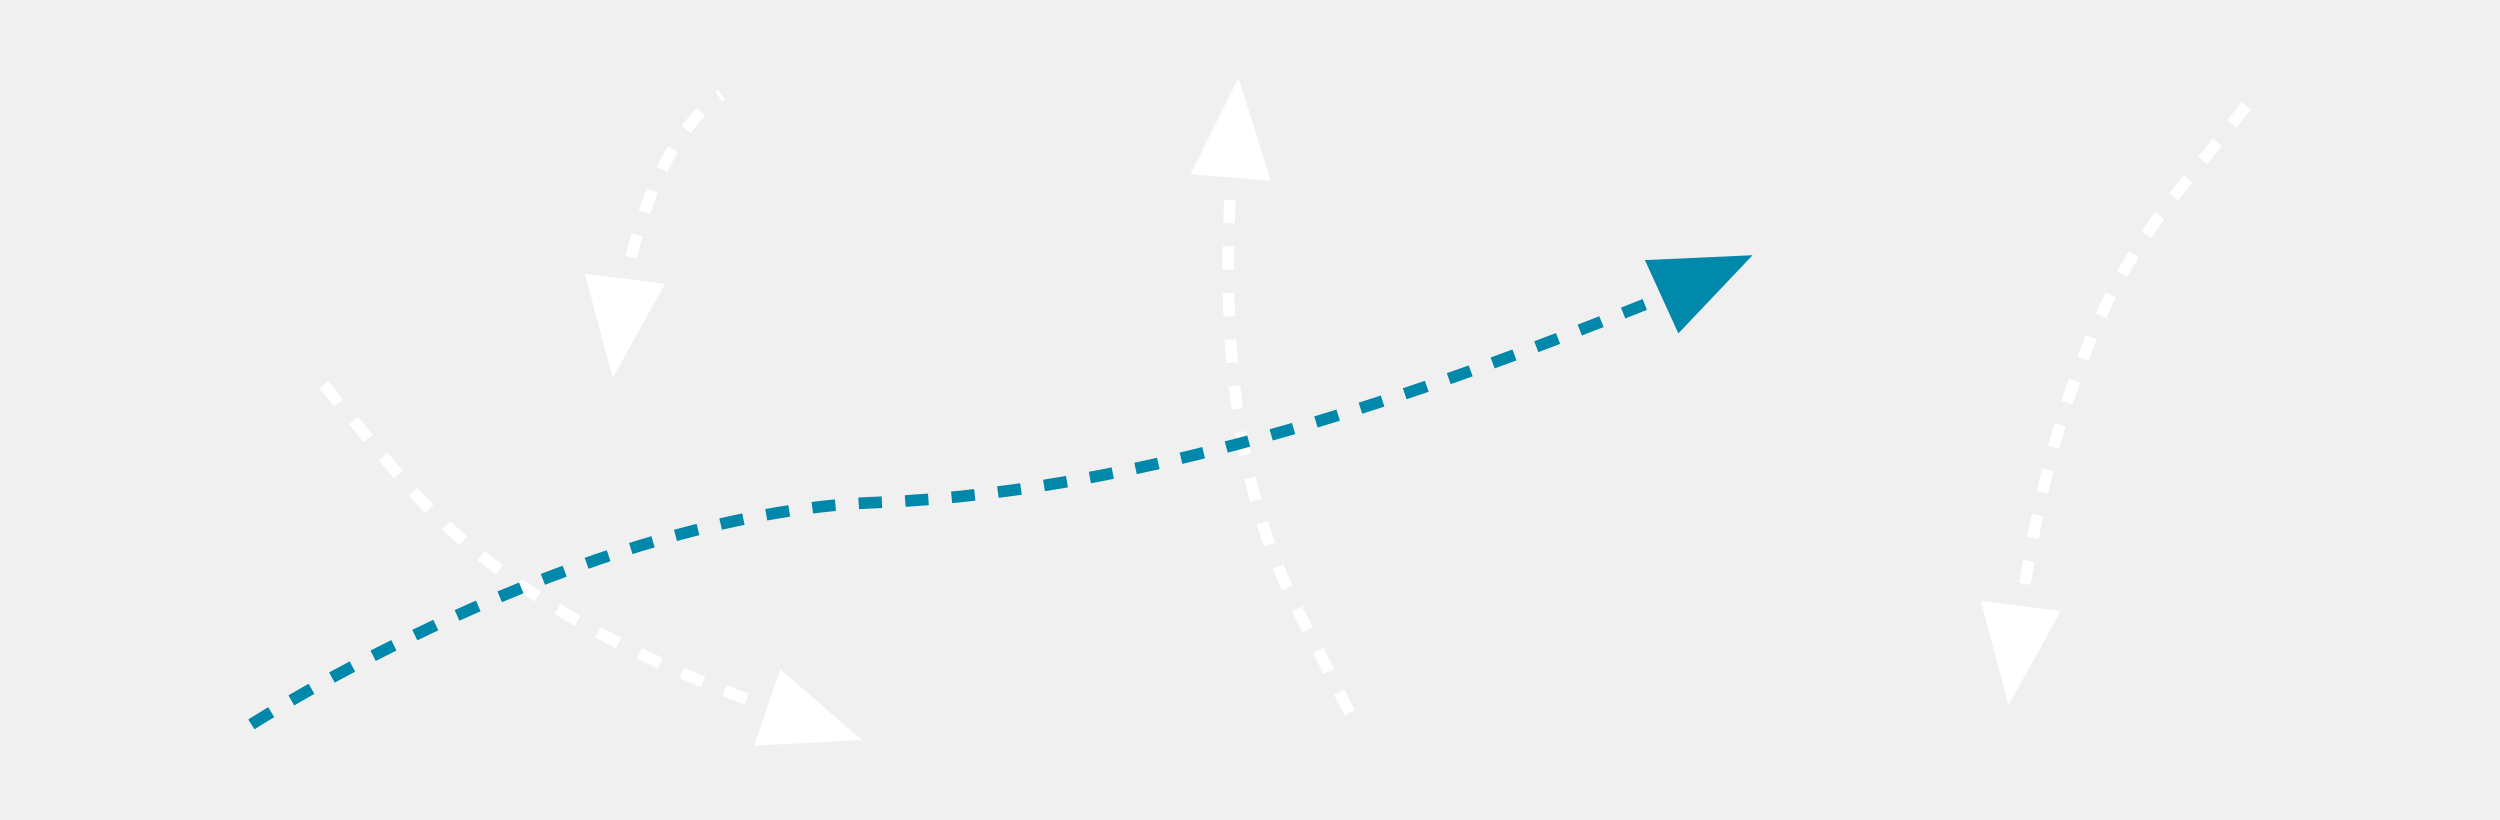
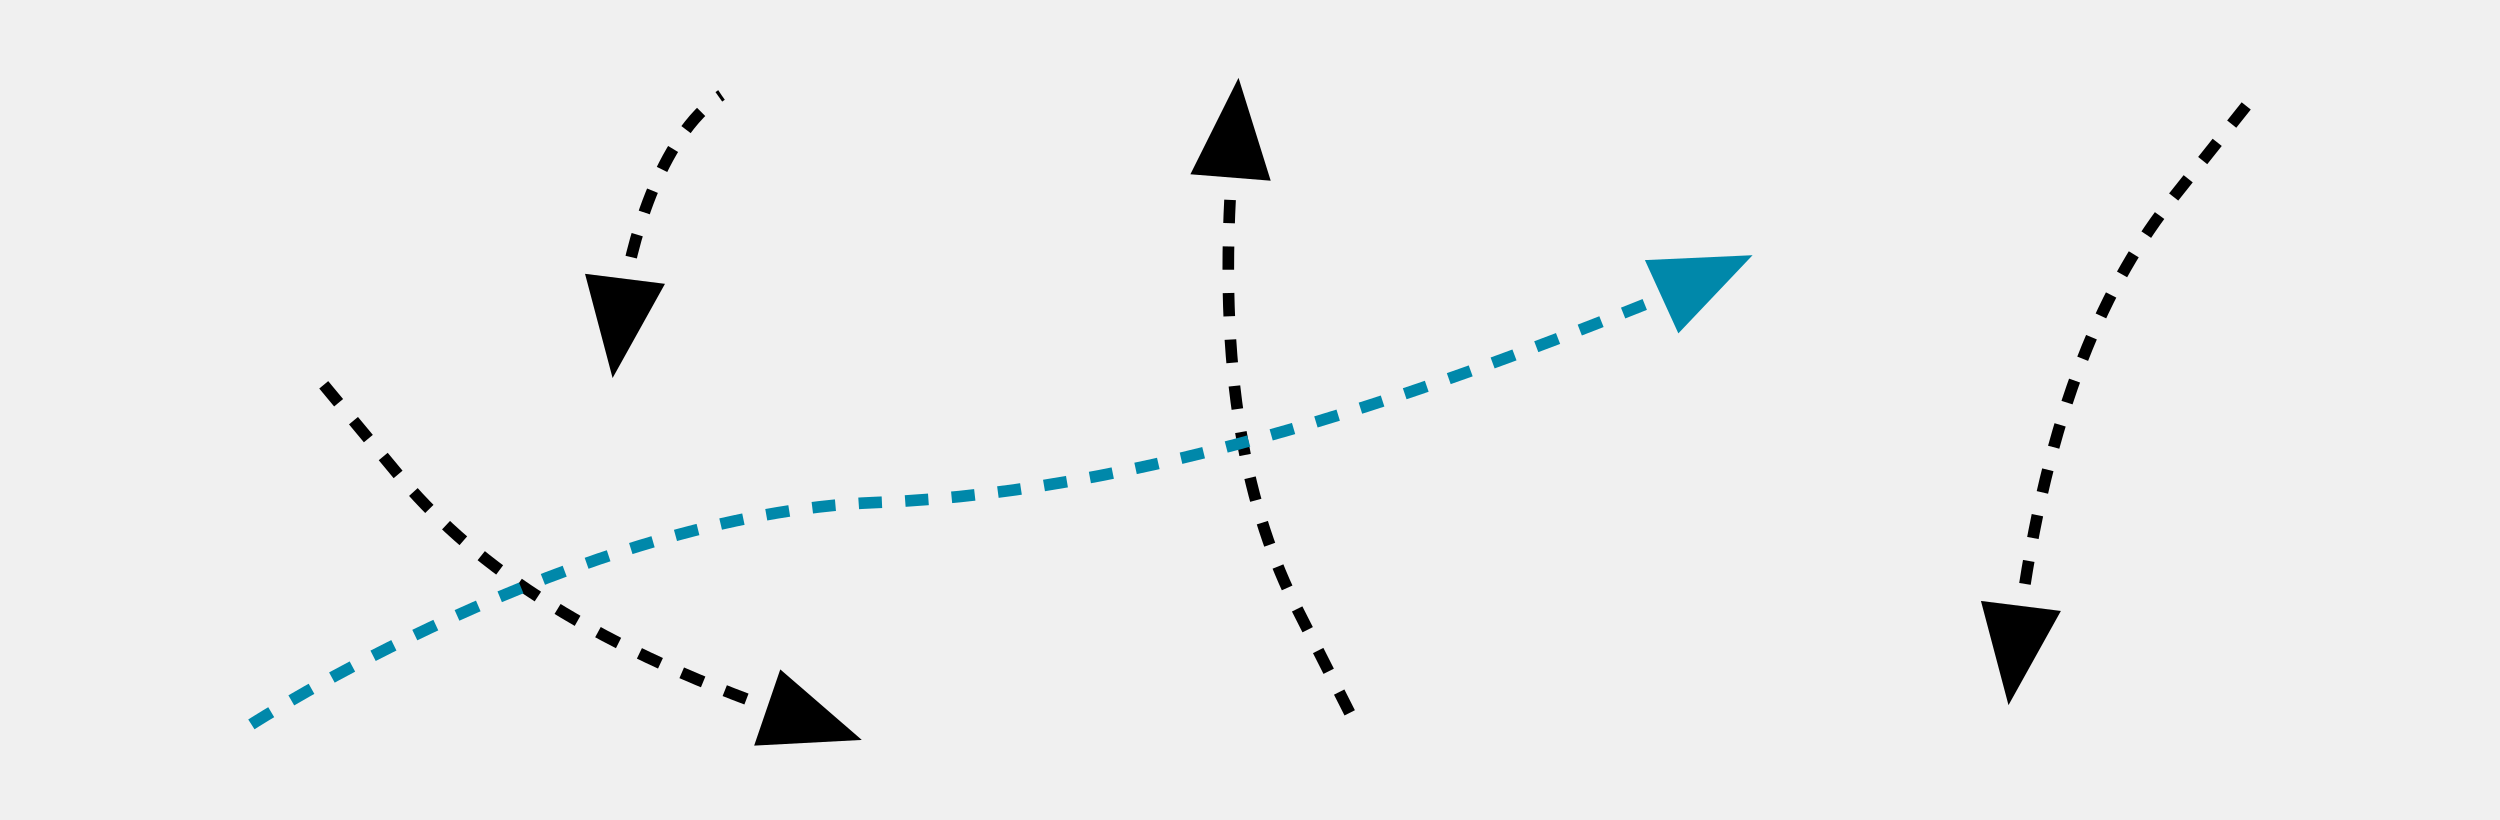
<svg xmlns="http://www.w3.org/2000/svg" width="214.702mm" height="70.358mm" viewBox="0 0 214.702 70.358" version="1.1" id="svg5">
  <defs id="defs2" />
  <g id="layer1" transform="translate(-18.73157,-17.28065)">
    <path style="fill:#0088aa;stroke:none;stroke-width:0.196px;stroke-linecap:butt;stroke-linejoin:miter;stroke-opacity:1" d="m 162.87,45.912 6.374,-6.714 -9.248,0.419 z" id="path1015" />
-     <g id="g11917" transform="translate(38.27536,-2.203015)">
-       <path style="fill:#ffffff;stroke:none;stroke-width:0.196px;stroke-linecap:butt;stroke-linejoin:miter;stroke-opacity:1" d="M 89.586,35.003 86.822,26.168 82.688,34.451 Z" id="path1015-6" />
-       <path style="fill:none;stroke:#ffffff;stroke-width:1;stroke-linecap:butt;stroke-linejoin:miter;stroke-miterlimit:4;stroke-dasharray:2, 2;stroke-dashoffset:0;stroke-opacity:1" d="m 86.346,32.659 c -1.504,19.349 1.39,30.967 5.537,39.171 l 5.345,10.572" id="path11199" />
+     <g id="g11917" transform="translate(38.27536,-2.203015)" style="fill:#000000">
+       <path style="fill:#000000;stroke:none;stroke-width:0.196px;stroke-linecap:butt;stroke-linejoin:miter;stroke-opacity:1" d="M 89.586,35.003 86.822,26.168 82.688,34.451 Z" id="path1015-6" />
+       <path style="fill:none;stroke:#000000;stroke-width:1;stroke-linecap:butt;stroke-linejoin:miter;stroke-miterlimit:4;stroke-dasharray:2, 2;stroke-dashoffset:0;stroke-opacity:1" d="m 86.346,32.659 c -1.504,19.349 1.39,30.967 5.537,39.171 l 5.345,10.572" id="path11199" />
    </g>
-     <g id="g11923" transform="matrix(0.3986543,-0.9171013,-0.9171013,-0.3986543,82.12949,170.8827)">
-       <path style="fill:#ffffff;stroke:none;stroke-width:0.196px;stroke-linecap:butt;stroke-linejoin:miter;stroke-opacity:1" d="M 89.586,35.003 86.822,26.168 82.688,34.451 Z" id="path11919" />
-       <path style="fill:none;stroke:#ffffff;stroke-width:1;stroke-linecap:butt;stroke-linejoin:miter;stroke-miterlimit:4;stroke-dasharray:2, 2;stroke-dashoffset:0;stroke-opacity:1" d="m 86.346,32.659 c -1.504,19.349 1.39,30.967 5.537,39.171 l 5.345,10.572" id="path11921" />
+     <g id="g11923" transform="matrix(0.3986543,-0.9171013,-0.9171013,-0.3986543,82.12949,170.8827)" style="fill:#000000">
+       <path style="fill:#000000;stroke:none;stroke-width:0.196px;stroke-linecap:butt;stroke-linejoin:miter;stroke-opacity:1" d="M 89.586,35.003 86.822,26.168 82.688,34.451 Z" id="path11919" />
+       <path style="fill:none;stroke:#000000;stroke-width:1;stroke-linecap:butt;stroke-linejoin:miter;stroke-miterlimit:4;stroke-dasharray:2, 2;stroke-dashoffset:0;stroke-opacity:1" d="m 86.346,32.659 c -1.504,19.349 1.39,30.967 5.537,39.171 l 5.345,10.572" id="path11921" />
    </g>
-     <g id="g11929" transform="matrix(0.9791976,0.2029092,0.2029092,-0.9791976,100.8976,85.84691)">
-       <path style="fill:#ffffff;stroke:none;stroke-width:0.196px;stroke-linecap:butt;stroke-linejoin:miter;stroke-opacity:1" d="M 89.586,35.003 86.822,26.168 82.688,34.451 Z" id="path11925" />
-       <path style="fill:none;stroke:#ffffff;stroke-width:1;stroke-linecap:butt;stroke-linejoin:miter;stroke-miterlimit:4;stroke-dasharray:2, 2;stroke-dashoffset:0;stroke-opacity:1" d="m 86.346,32.659 c -1.504,19.349 1.39,30.967 5.537,39.171 l 5.345,10.572" id="path11927" />
+     <g id="g11929" transform="matrix(0.9791976,0.2029092,0.2029092,-0.9791976,100.8976,85.84691)" style="fill:#000000">
+       <path style="fill:#000000;stroke:none;stroke-width:0.196px;stroke-linecap:butt;stroke-linejoin:miter;stroke-opacity:1" d="M 89.586,35.003 86.822,26.168 82.688,34.451 Z" id="path11925" />
+       <path style="fill:none;stroke:#000000;stroke-width:1;stroke-linecap:butt;stroke-linejoin:miter;stroke-miterlimit:4;stroke-dasharray:2, 2;stroke-dashoffset:0;stroke-opacity:1" d="m 86.346,32.659 c -1.504,19.349 1.39,30.967 5.537,39.171 l 5.345,10.572" id="path11927" />
    </g>
-     <g id="g11935" transform="matrix(0.9791976,0.2029092,0.2029092,-0.9791976,-18.98438,57.75296)">
-       <path style="fill:#ffffff;stroke:none;stroke-width:0.196px;stroke-linecap:butt;stroke-linejoin:miter;stroke-opacity:1" d="M 89.586,35.003 86.822,26.168 82.688,34.451 Z" id="path11931" />
-       <path style="fill:none;stroke:#ffffff;stroke-width:1;stroke-linecap:butt;stroke-linejoin:miter;stroke-miterlimit:4;stroke-dasharray:2, 2;stroke-dashoffset:0;stroke-opacity:1" d="m 86.346,32.659 c -0.35,4.658 0.127,14.6 4.698,19.208" id="path11933" />
+     <g id="g11935" transform="matrix(0.9791976,0.2029092,0.2029092,-0.9791976,-18.98438,57.75296)" style="fill:#000000">
+       <path style="fill:#000000;stroke:none;stroke-width:0.196px;stroke-linecap:butt;stroke-linejoin:miter;stroke-opacity:1" d="M 89.586,35.003 86.822,26.168 82.688,34.451 Z" id="path11931" />
+       <path style="fill:none;stroke:#000000;stroke-width:1;stroke-linecap:butt;stroke-linejoin:miter;stroke-miterlimit:4;stroke-dasharray:2, 2;stroke-dashoffset:0;stroke-opacity:1" d="m 86.346,32.659 c -0.35,4.658 0.127,14.6 4.698,19.208" id="path11933" />
    </g>
    <path style="fill:none;stroke:#0088aa;stroke-width:1;stroke-linecap:butt;stroke-linejoin:miter;stroke-miterlimit:4;stroke-dasharray:2, 2;stroke-dashoffset:0;stroke-opacity:1" d="m 40.321,79.491 c 0,0 28.062,-18.091 53.611,-19.054 25.548,-0.963 52.167,-11.389 68.982,-18.19" id="path1283" />
  </g>
</svg>
